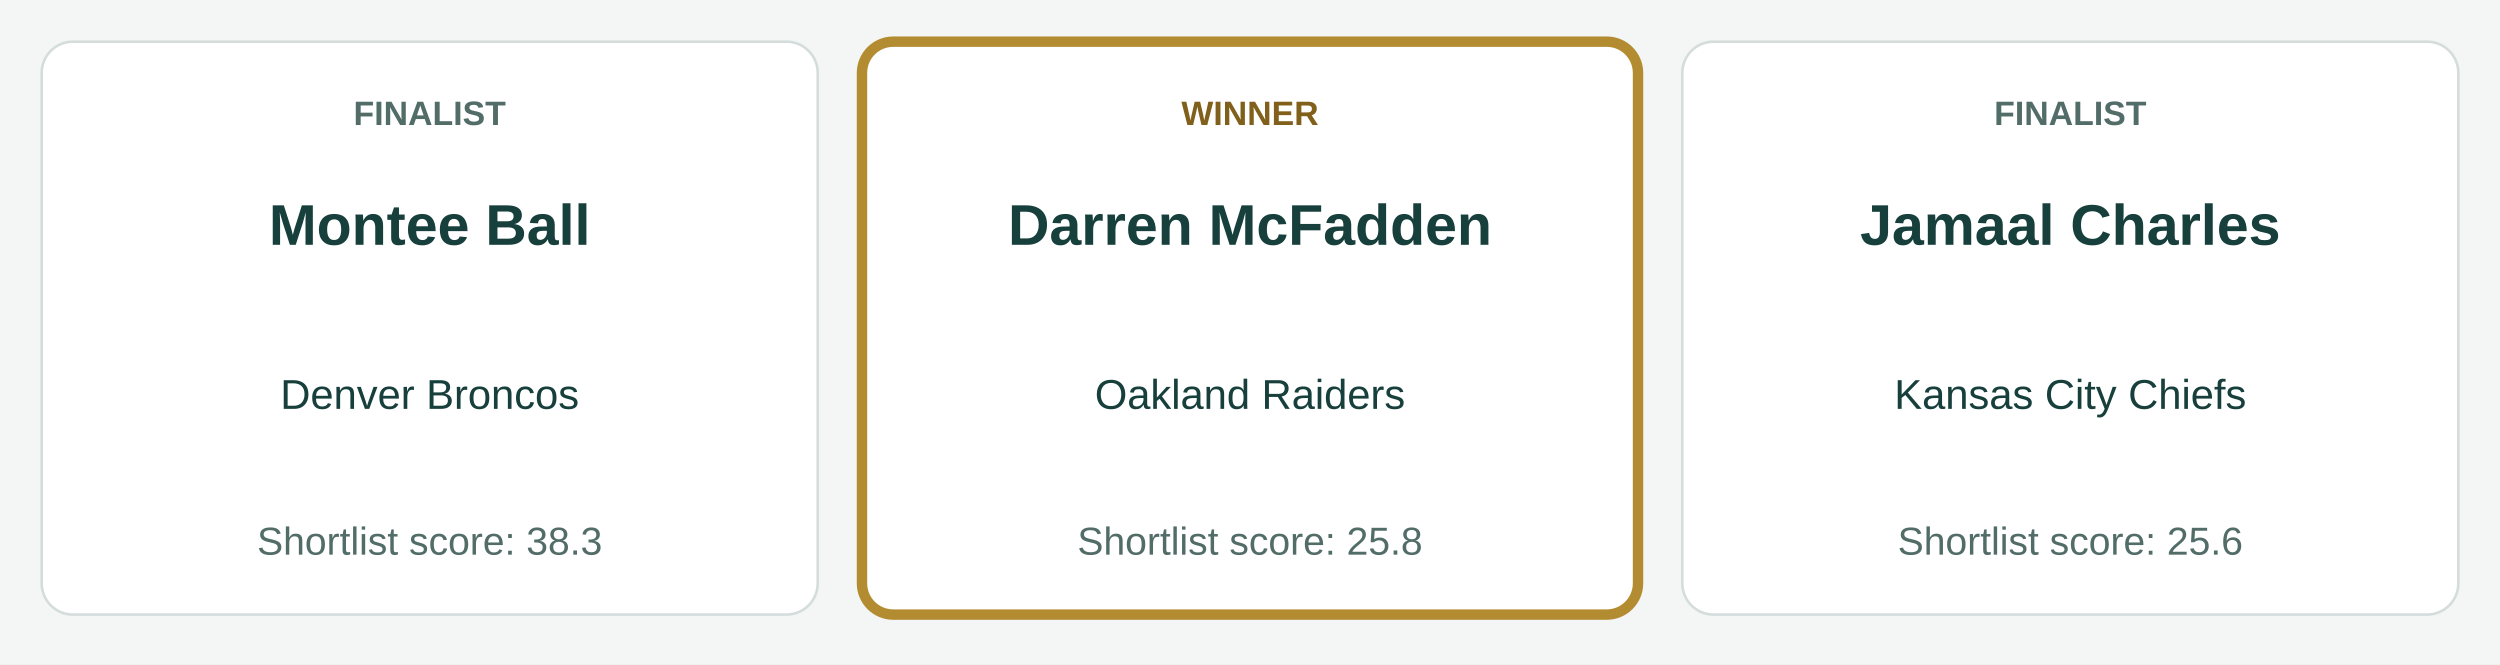
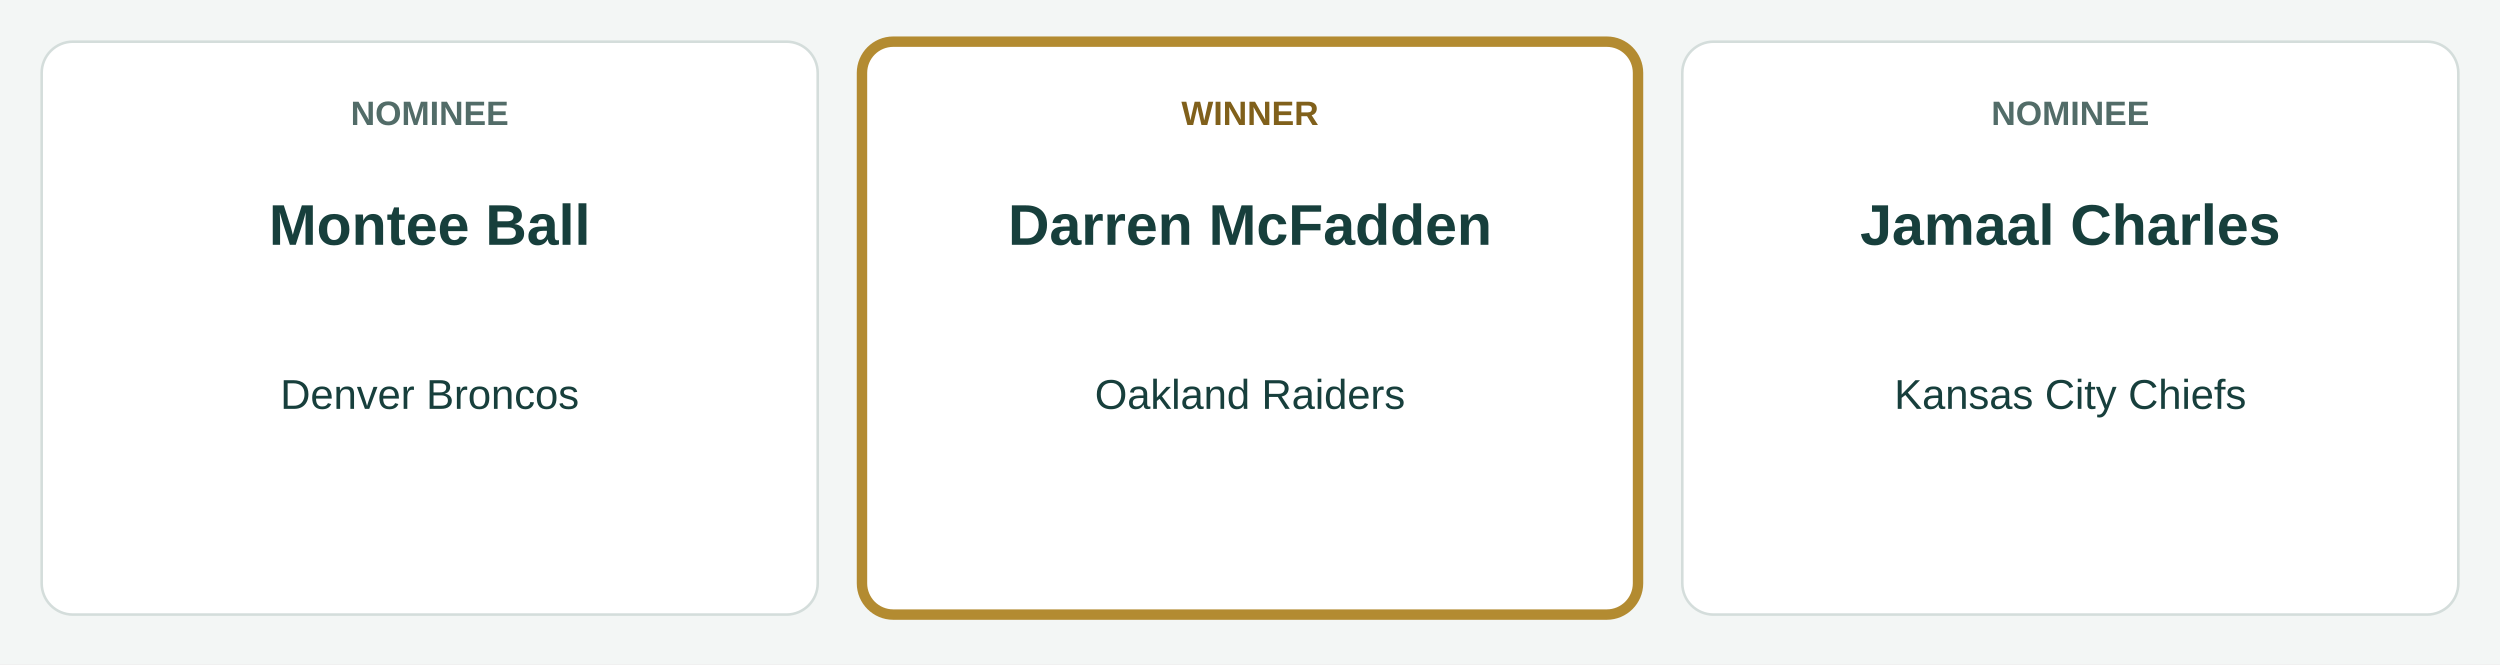
<svg xmlns="http://www.w3.org/2000/svg" viewBox="0 0 960 255" role="img">
  <rect width="960" height="255" fill="#f3f6f5" />
  <rect x="16" y="16" width="298" height="220" rx="12" fill="white" stroke="#d4dddb" stroke-width="1" />
-   <text x="165" y="48" text-anchor="middle" font-family="Arial, sans-serif" font-size="13" fill="#526c68" font-weight="bold">FINALIST</text>
+   <text x="165" y="48" text-anchor="middle" font-family="Arial, sans-serif" font-size="13" fill="#526c68" font-weight="bold">NOMINEE</text>
  <text x="165" y="94" text-anchor="middle" font-family="Arial, sans-serif" font-size="22" fill="#173f3c" font-weight="bold">Montee Ball</text>
  <text x="165" y="157" text-anchor="middle" font-family="Arial, sans-serif" font-size="16" fill="#173f3c" font-weight="normal">Denver Broncos</text>
-   <text x="165" y="213" text-anchor="middle" font-family="Arial, sans-serif" font-size="15" fill="#526c68" font-weight="normal">Shortlist score: 38.3</text>
  <rect x="331" y="16" width="298" height="220" rx="12" fill="white" stroke="#b38b31" stroke-width="4" />
  <text x="480" y="48" text-anchor="middle" font-family="Arial, sans-serif" font-size="13" fill="#80601b" font-weight="bold">WINNER</text>
  <text x="480" y="94" text-anchor="middle" font-family="Arial, sans-serif" font-size="22" fill="#173f3c" font-weight="bold">Darren McFadden</text>
  <text x="480" y="157" text-anchor="middle" font-family="Arial, sans-serif" font-size="16" fill="#173f3c" font-weight="normal">Oakland Raiders</text>
-   <text x="480" y="213" text-anchor="middle" font-family="Arial, sans-serif" font-size="15" fill="#526c68" font-weight="normal">Shortlist score: 25.8</text>
  <rect x="646" y="16" width="298" height="220" rx="12" fill="white" stroke="#d4dddb" stroke-width="1" />
-   <text x="795" y="48" text-anchor="middle" font-family="Arial, sans-serif" font-size="13" fill="#526c68" font-weight="bold">FINALIST</text>
+   <text x="795" y="48" text-anchor="middle" font-family="Arial, sans-serif" font-size="13" fill="#526c68" font-weight="bold">NOMINEE</text>
  <text x="795" y="94" text-anchor="middle" font-family="Arial, sans-serif" font-size="22" fill="#173f3c" font-weight="bold">Jamaal Charles</text>
  <text x="795" y="157" text-anchor="middle" font-family="Arial, sans-serif" font-size="16" fill="#173f3c" font-weight="normal">Kansas City Chiefs</text>
-   <text x="795" y="213" text-anchor="middle" font-family="Arial, sans-serif" font-size="15" fill="#526c68" font-weight="normal">Shortlist score: 25.6</text>
</svg>
